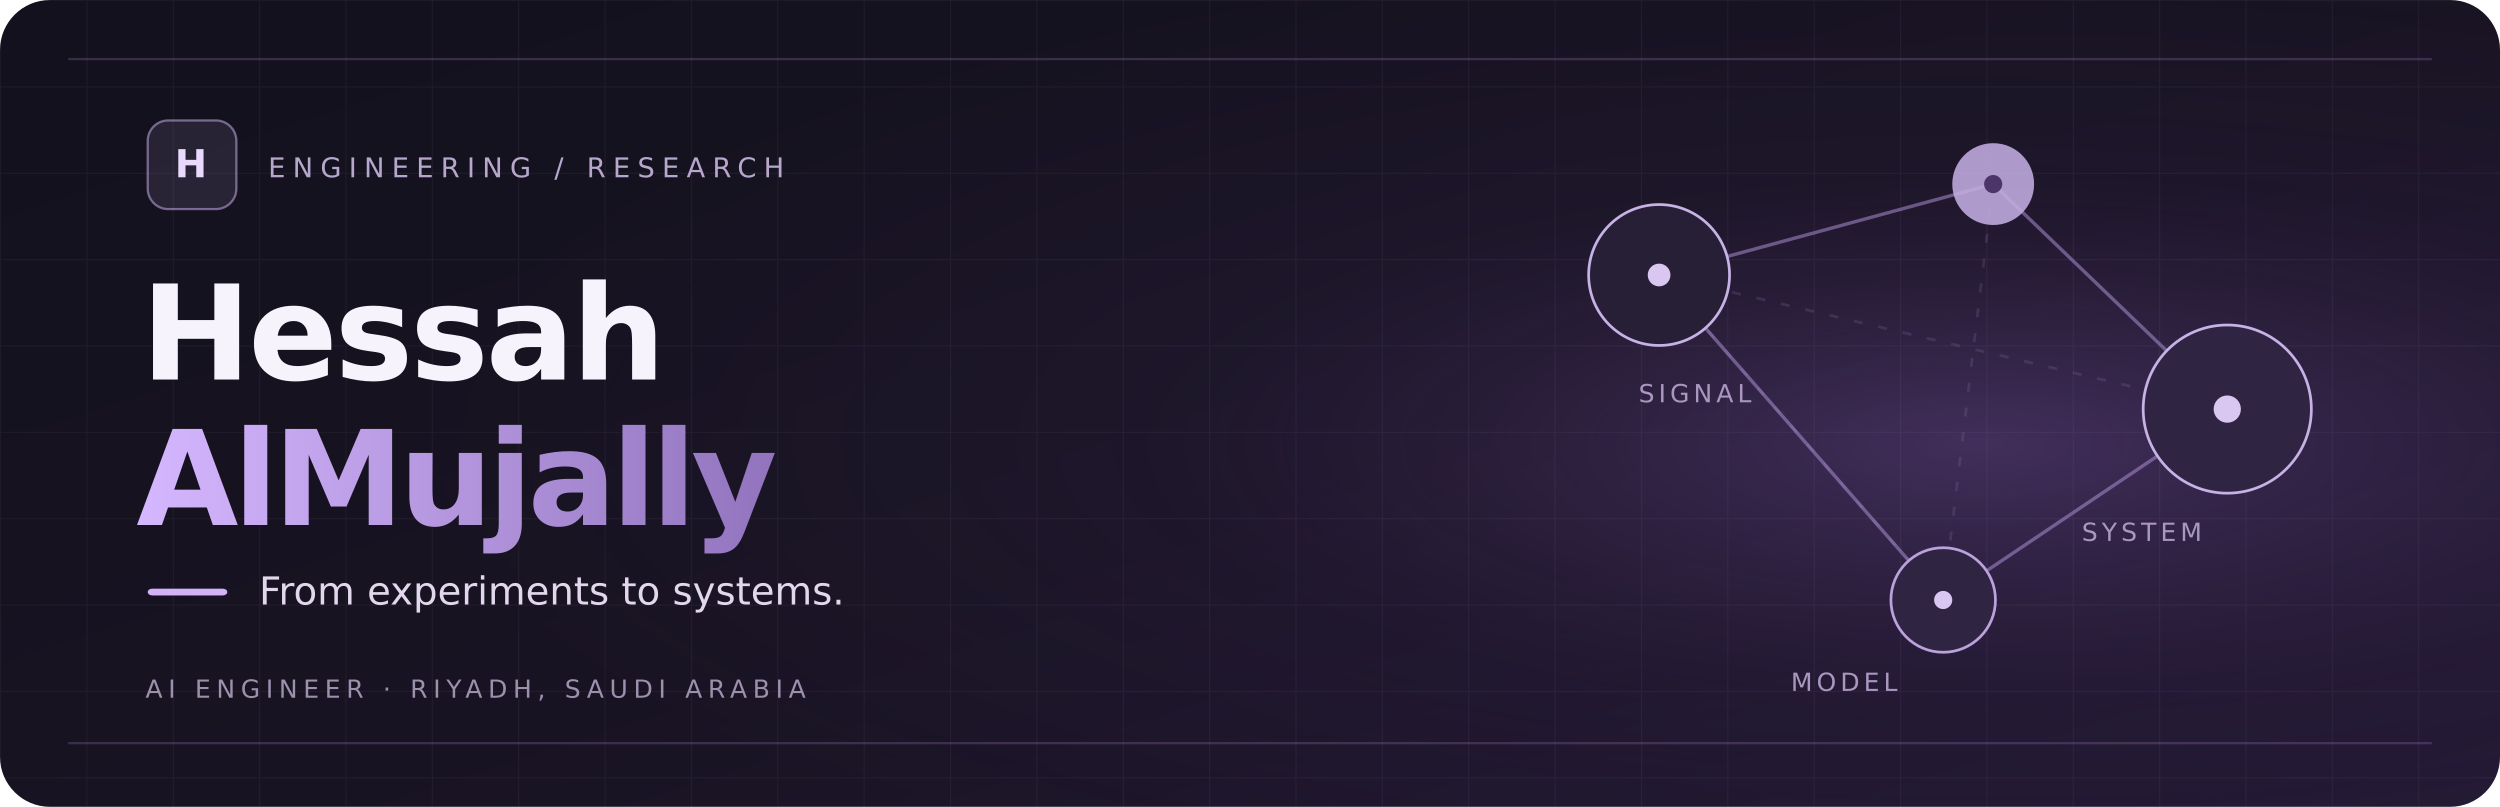
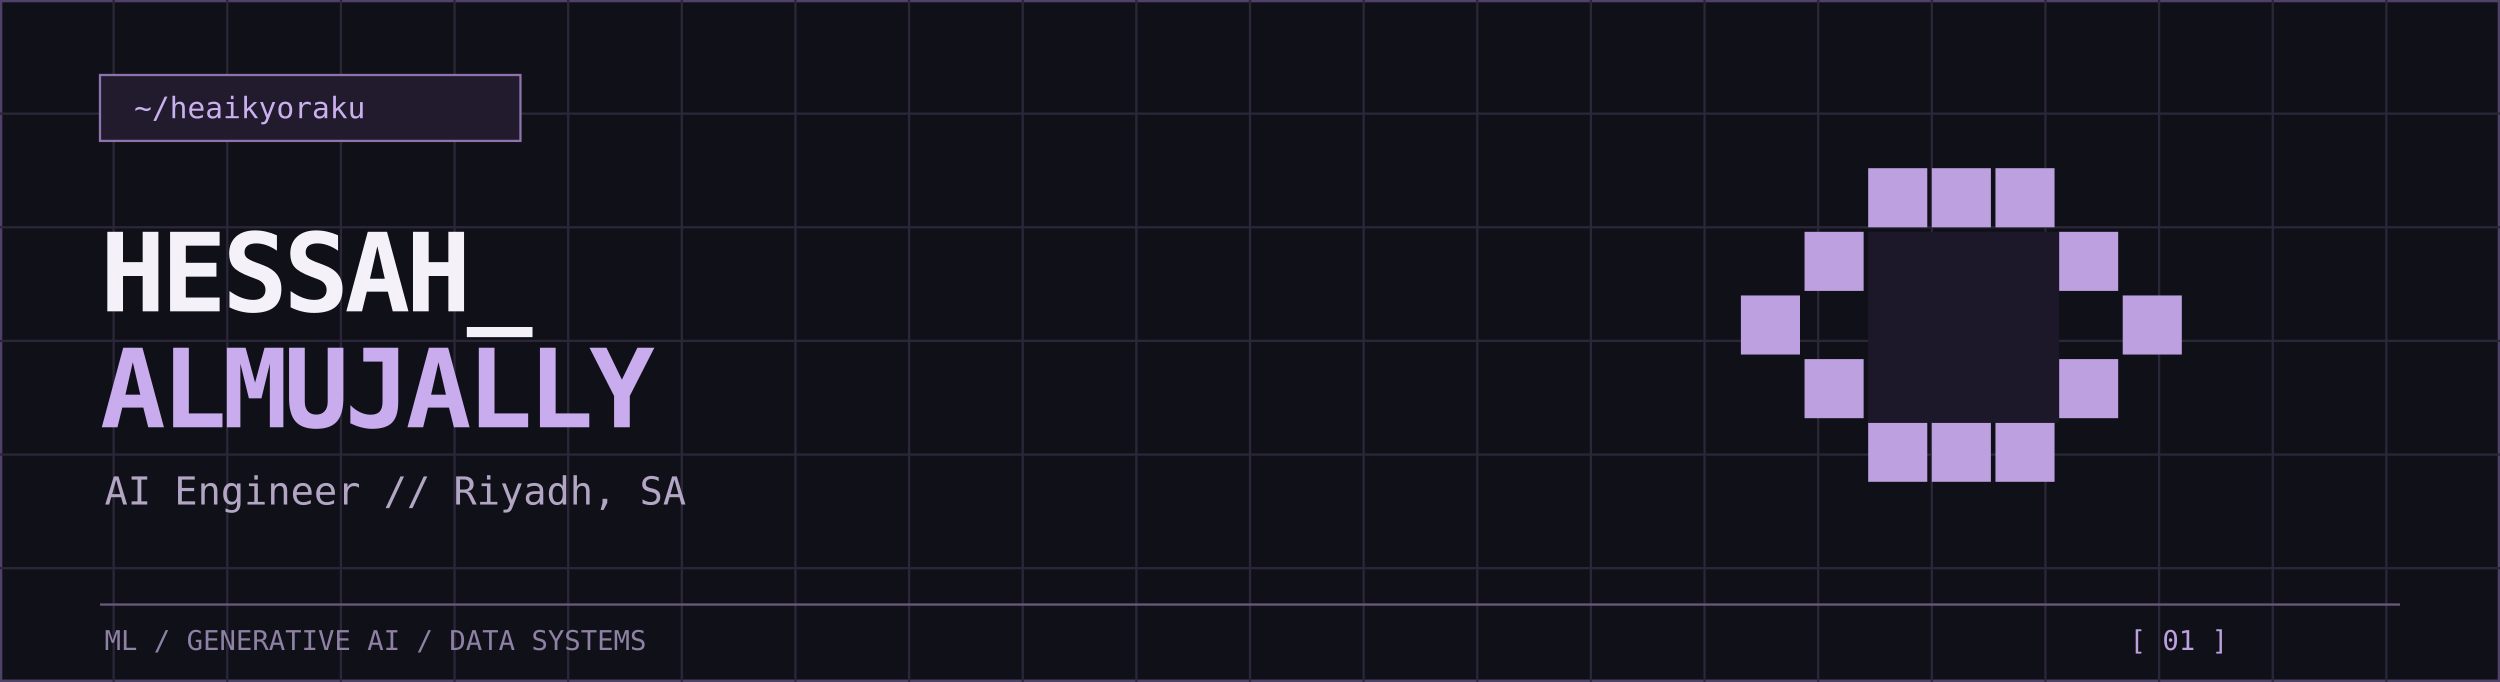
- <svg xmlns="http://www.w3.org/2000/svg" width="1100" height="355" viewBox="0 0 1100 355" role="img" aria-labelledby="title description">
-   <defs>
-     <linearGradient id="bg" x1="0" y1="0" x2="1" y2="1">
-       <stop offset="0" stop-color="#13111d" />
-       <stop offset="0.55" stop-color="#181322" />
-       <stop offset="1" stop-color="#211832" />
-     </linearGradient>
-     <radialGradient id="halo" cx="0.79" cy="0.55" r="0.63">
-       <stop offset="0" stop-color="#8c60bd" stop-opacity="0.35" />
-       <stop offset="0.52" stop-color="#4e326e" stop-opacity="0.11" />
-       <stop offset="1" stop-color="#4e326e" stop-opacity="0" />
-     </radialGradient>
-     <pattern id="grid" width="38" height="38" patternUnits="userSpaceOnUse">
-       <path d="M38 0H0V38" fill="none" stroke="#d3c4f1" stroke-opacity=".055" stroke-width="1" />
-     </pattern>
-     <linearGradient id="accent" x1="0" y1="0" x2="1" y2="0">
-       <stop offset="0" stop-color="#D5B7FF" />
-       <stop offset="1" stop-color="#9274BE" />
-     </linearGradient>
-   </defs>
-   <rect x="0" y="0" width="1100" height="355" rx="22" fill="url(#bg)" />
-   <rect x="0" y="0" width="1100" height="355" rx="22" fill="url(#halo)" />
-   <rect x="0" y="0" width="1100" height="355" rx="22" fill="url(#grid)" />
-   <path d="M30 26H1070" stroke="#b695dc" stroke-width="1" stroke-opacity=".22" />
-   <path d="M30 327H1070" stroke="#b695dc" stroke-width="1" stroke-opacity=".22" />
-   <rect x="65" y="53" width="39" height="39" rx="9" fill="#cbb1ef" fill-opacity=".11" stroke="#d3b9f6" stroke-opacity=".5" />
-   <text x="84" y="78" font-size="17" font-family="DejaVu Sans,Arial,sans-serif" font-weight="bold" text-anchor="middle" fill="#E9D9FD">H</text>
-   <text x="118" y="78" font-family="DejaVu Sans,Arial,sans-serif" font-size="12" letter-spacing="3.2" fill="#B8A7CD">ENGINEERING / RESEARCH</text>
-   <text x="62" y="167" font-family="DejaVu Sans,Arial,sans-serif" font-weight="bold" font-size="58" letter-spacing="-1.3" fill="#F7F3FC">Hessah</text>
-   <text x="60" y="231" font-family="DejaVu Sans,Arial,sans-serif" font-weight="bold" font-size="58" letter-spacing="-2.3" fill="url(#accent)">AlMujally</text>
-   <rect x="65" y="259" width="35" height="3" rx="2" fill="#D3B2F8" />
-   <text x="114" y="266" font-family="DejaVu Sans,Arial,sans-serif" font-size="17" fill="#E2D7EC">From experiments to systems.</text>
-   <text x="64" y="307" font-family="DejaVu Sans,Arial,sans-serif" font-size="11" letter-spacing="2.5" fill="#9D90AD">AI ENGINEER  ·  RIYADH, SAUDI ARABIA</text>
-   <path d="M730 121L877 81L980 180L855 264L730 121" stroke="#A98CD0" stroke-opacity=".55" stroke-width="1.5" fill="none" />
-   <path d="M730 121L855 264M877 81L855 264M730 121L980 180" stroke="#A98CD0" stroke-opacity=".17" stroke-width="1.2" fill="none" stroke-dasharray="4 7" />
-   <circle cx="730" cy="121" r="31" fill="#261F36" stroke="#C7B2E6" stroke-width="1.2" />
-   <circle cx="877" cy="81" r="18" fill="#C7B2E6" fill-opacity=".85" />
-   <circle cx="980" cy="180" r="37" fill="#2F2442" stroke="#C7B2E6" stroke-width="1.2" />
-   <circle cx="855" cy="264" r="23" fill="#2F2442" stroke="#BBA2DD" stroke-width="1.2" />
-   <circle cx="730" cy="121" r="5" fill="#D9C6F1" />
-   <circle cx="980" cy="180" r="6" fill="#D9C6F1" />
-   <circle cx="855" cy="264" r="4" fill="#D9C6F1" />
-   <circle cx="877" cy="81" r="4" fill="#4C3569" />
-   <text x="721" y="177" font-family="DejaVu Sans,Arial,sans-serif" font-size="11" letter-spacing="1.8" fill="#AA96BF">SIGNAL</text>
-   <text x="916" y="238" font-family="DejaVu Sans,Arial,sans-serif" font-size="11" letter-spacing="1.8" fill="#AA96BF">SYSTEM</text>
-   <text x="788" y="304" font-family="DejaVu Sans,Arial,sans-serif" font-size="11" letter-spacing="1.8" fill="#AA96BF">MODEL</text>
+ <svg xmlns="http://www.w3.org/2000/svg" width="1100" height="300" viewBox="0 0 1100 300">
+   <rect width="1100" height="300" fill="#101018" />
+   <path d="M0 0H1100V300H0Z" fill="none" stroke="#4f426a" stroke-width="2" />
+   <g stroke="#2b2638" stroke-width="1">
+     <path d="M0 50H1100M0 100H1100M0 150H1100M0 200H1100M0 250H1100" />
+     <path d="M50 0V300M100 0V300M150 0V300M200 0V300M250 0V300M300 0V300M350 0V300M400 0V300M450 0V300M500 0V300M550 0V300M600 0V300M650 0V300M700 0V300M750 0V300M800 0V300M850 0V300M900 0V300M950 0V300M1000 0V300M1050 0V300" />
+   </g>
+   <rect x="44" y="33" width="185" height="29" fill="#211b2d" stroke="#8e73ae" />
+   <text x="59" y="52" font-size="13" font-family="monospace" fill="#cbb0ef">~/heaikyoraku</text>
+   <text x="44" y="137" font-size="48" font-family="monospace" font-weight="bold" letter-spacing="-2" fill="#f5f1f8">HESSAH_</text>
+   <text x="44" y="188" font-size="48" font-family="monospace" font-weight="bold" letter-spacing="-2" fill="#c9acee">ALMUJALLY</text>
+   <text x="46" y="222" font-size="17" font-family="monospace" fill="#b3a6c4">AI Engineer  //  Riyadh, SA</text>
+   <g fill="#bca0df">
+     <rect x="822" y="74" width="26" height="26" />
+     <rect x="850" y="74" width="26" height="26" />
+     <rect x="878" y="74" width="26" height="26" />
+     <rect x="906" y="102" width="26" height="26" />
+     <rect x="934" y="130" width="26" height="26" />
+     <rect x="906" y="158" width="26" height="26" />
+     <rect x="878" y="186" width="26" height="26" />
+     <rect x="850" y="186" width="26" height="26" />
+     <rect x="822" y="186" width="26" height="26" />
+     <rect x="794" y="158" width="26" height="26" />
+     <rect x="766" y="130" width="26" height="26" />
+     <rect x="794" y="102" width="26" height="26" />
+   </g>
+   <g fill="#1d1829">
+     <rect x="822" y="102" width="84" height="84" />
+     <rect x="846" y="119" width="14" height="14" />
+     <rect x="871" y="119" width="14" height="14" />
+   </g>
+   <path d="M44 266H1056" stroke="#6c587f" />
+   <text x="46" y="286" font-size="12" font-family="monospace" fill="#8f81a5">ML  /  GENERATIVE AI  /  DATA SYSTEMS</text>
+   <text x="937" y="286" font-size="12" font-family="monospace" fill="#bca0df">[ 01 ]</text>
</svg>
